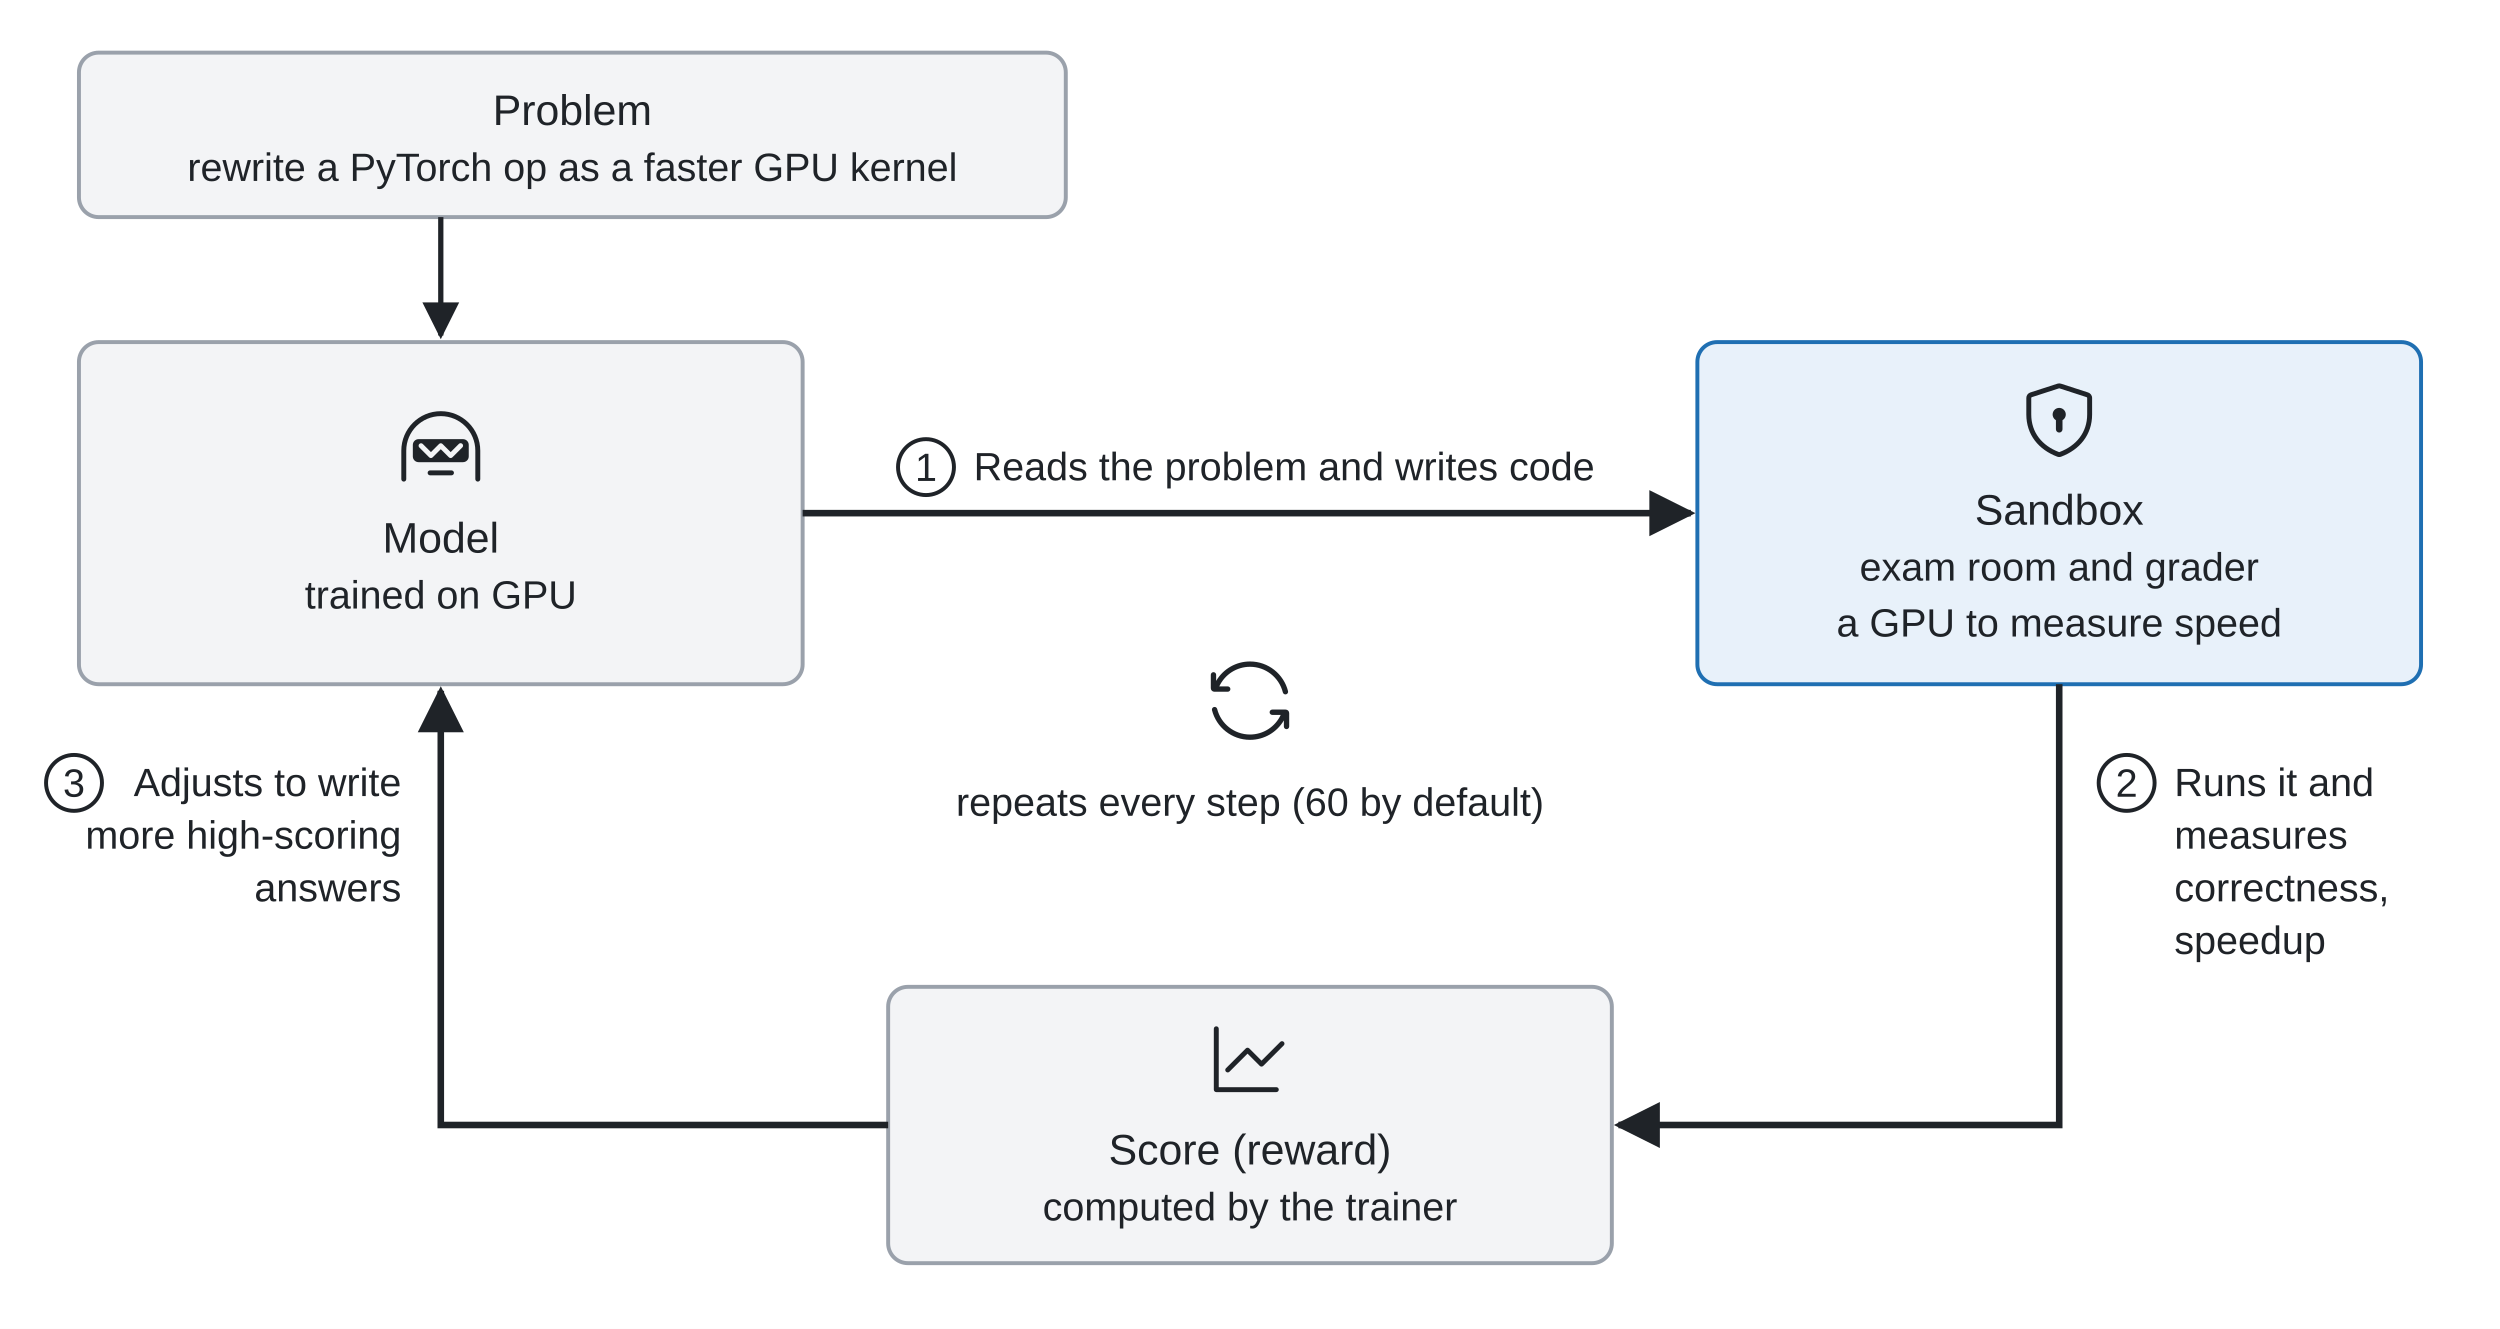
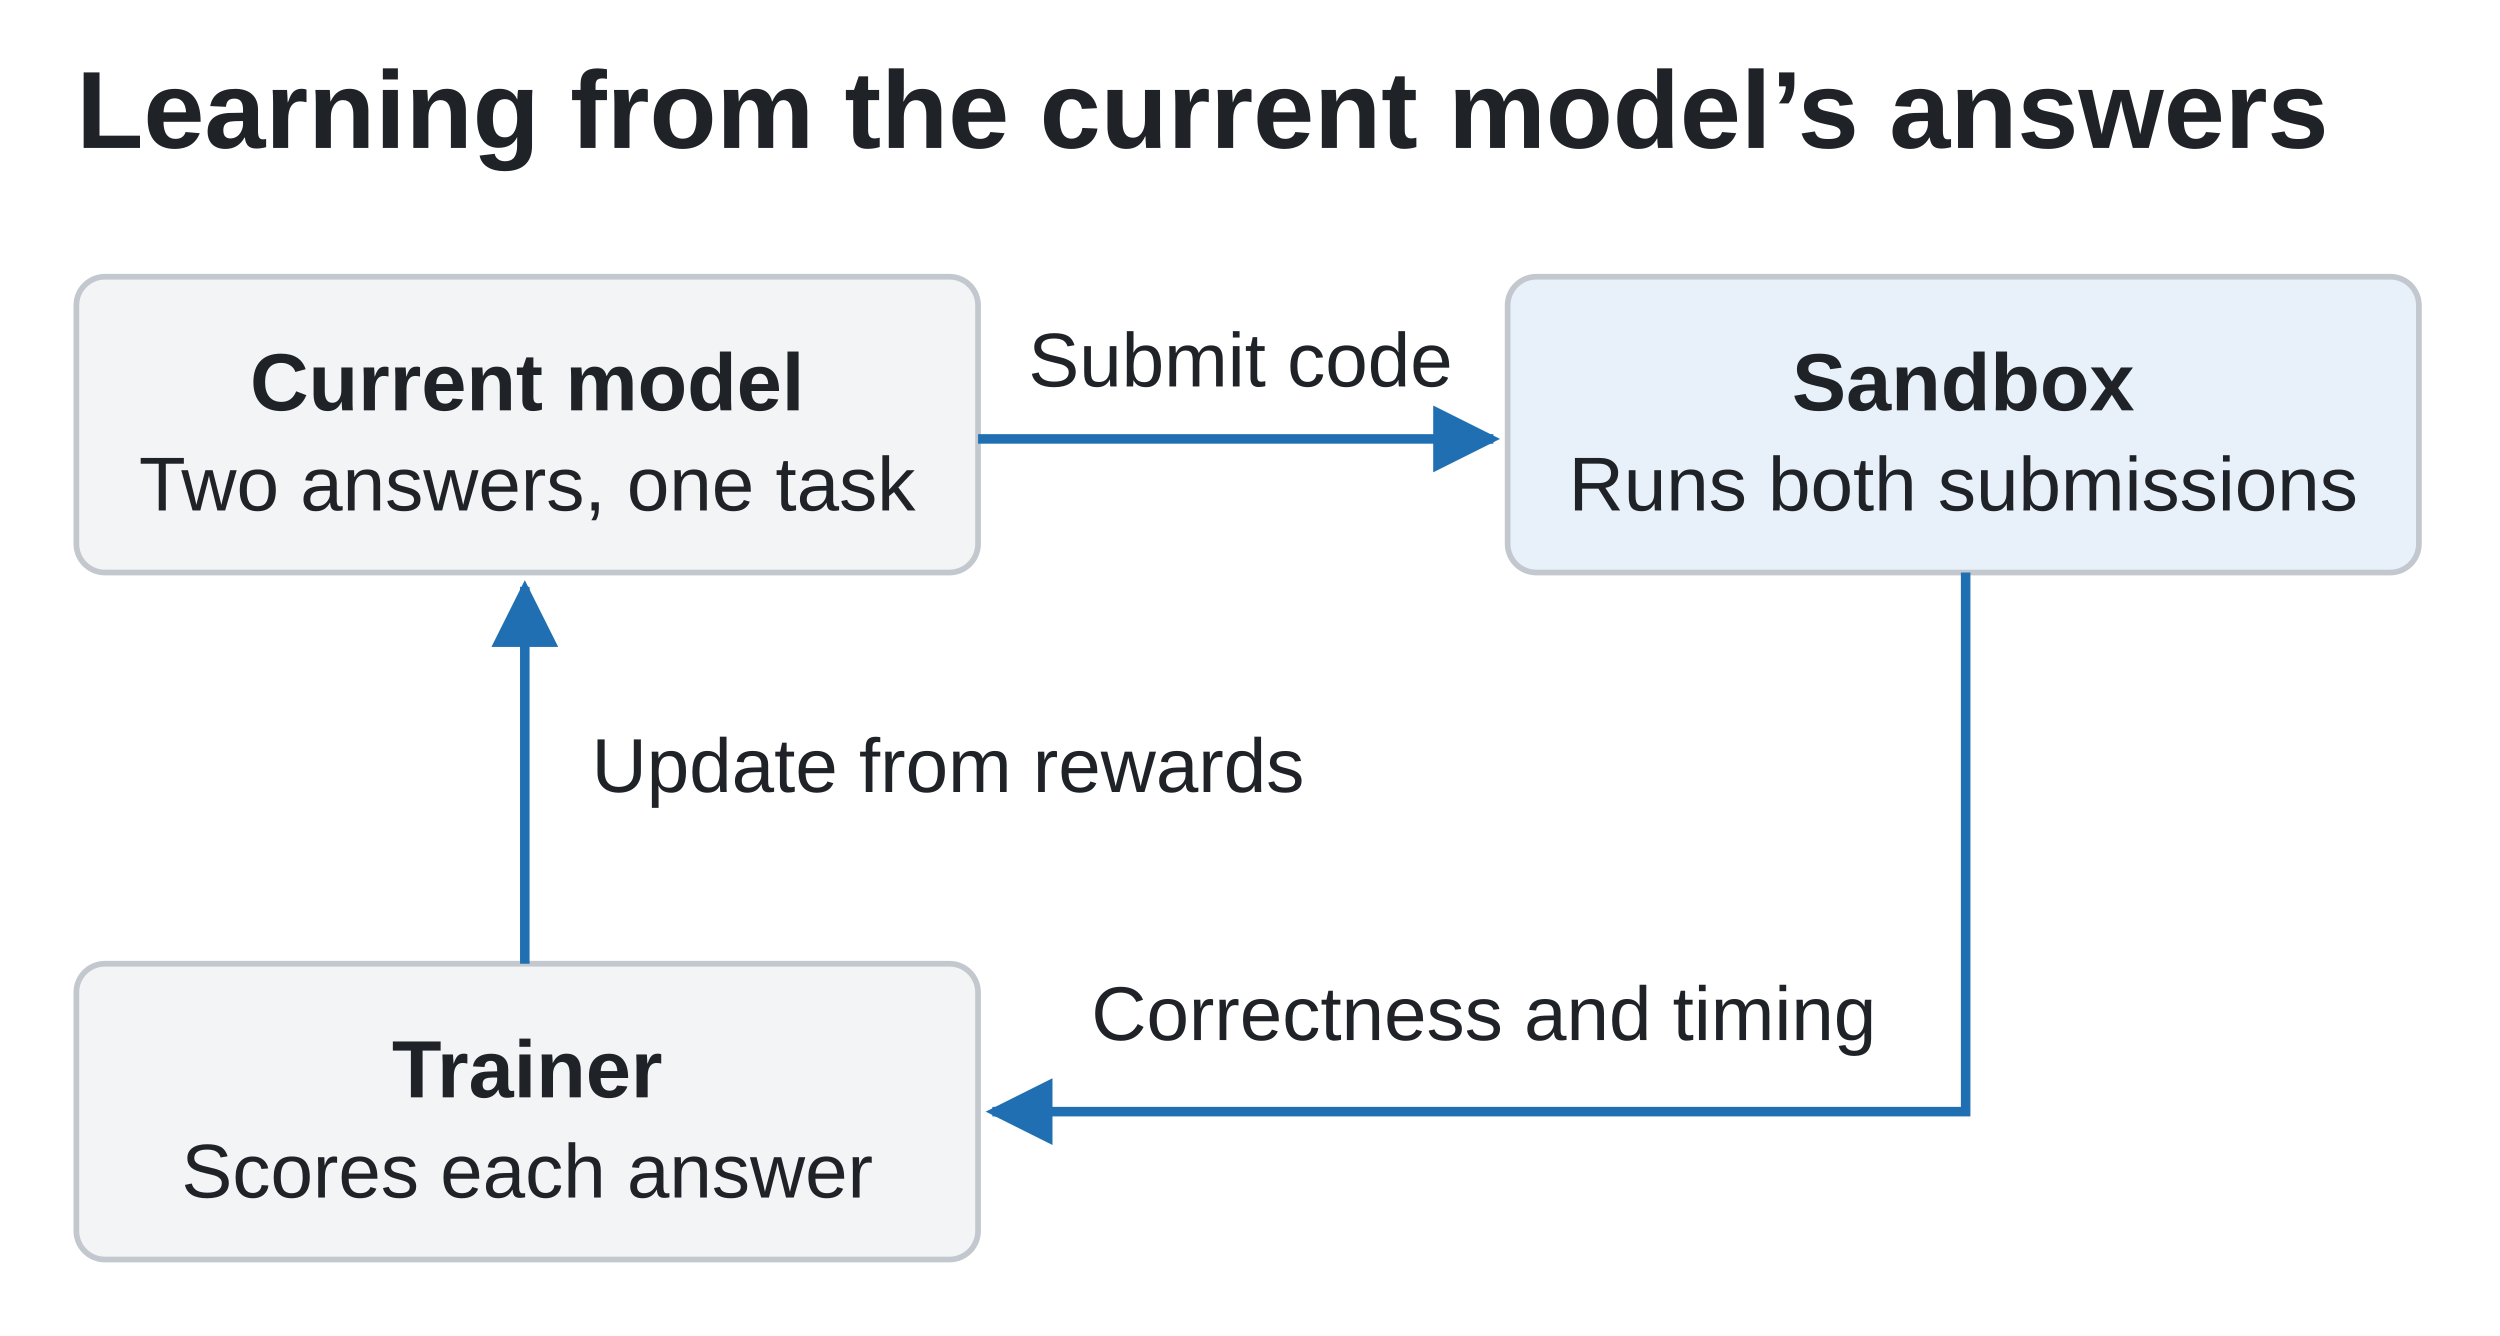
- <svg xmlns="http://www.w3.org/2000/svg" width="760px" height="404px" viewBox="0 0 760 404" font-family="Pretendard, 'Apple SD Gothic Neo', 'Noto Sans KR', 'Malgun Gothic', Arial, sans-serif">
+ <svg xmlns="http://www.w3.org/2000/svg" width="524px" height="280px" viewBox="0 0 524 280" font-family="Pretendard, 'Apple SD Gothic Neo', 'Noto Sans KR', 'Malgun Gothic', Arial, sans-serif">
  <defs>
    <marker id="head-ink" viewBox="0 0 10 10" refX="9" refY="5" markerWidth="7" markerHeight="7" orient="auto-start-reverse">
      <path d="M0,0 L10,5 L0,10 z" fill="#1F2328" />
    </marker>
    <marker id="head-red" viewBox="0 0 10 10" refX="9" refY="5" markerWidth="7" markerHeight="7" orient="auto-start-reverse">
      <path d="M0,0 L10,5 L0,10 z" fill="#C23B32" />
    </marker>
    <marker id="head-accent" viewBox="0 0 10 10" refX="9" refY="5" markerWidth="7" markerHeight="7" orient="auto-start-reverse">
      <path d="M0,0 L10,5 L0,10 z" fill="#1F6FB2" />
    </marker>
    <marker id="head-muted" viewBox="0 0 10 10" refX="9" refY="5" markerWidth="7" markerHeight="7" orient="auto-start-reverse">
      <path d="M0,0 L10,5 L0,10 z" fill="#9AA1AB" />
    </marker>
  </defs>
  <rect width="100%" height="100%" fill="#FFFFFF" />
-   <g id="n:task">
-     <rect x="24" y="16" width="300" height="50" rx="6" fill="#F3F4F6" stroke="#9AA1AB" stroke-width="1.2" />
-   </g>
-   <text x="174.0" y="38.0" font-size="13" fill="#1F2328" text-anchor="middle">Problem</text>
-   <text x="174.0" y="55.0" font-size="12" fill="#1F2328" text-anchor="middle">rewrite a PyTorch op as a faster GPU kernel</text>
-   <path d="M134.0,66 L134.0,102" fill="none" stroke="#1F2328" stroke-width="1.6" marker-end="url(#head-ink)" />
-   <g id="n:model">
-     <rect x="24" y="104" width="220" height="104" rx="6" fill="#F3F4F6" stroke="#9AA1AB" stroke-width="1.2" />
-   </g>
-   <g transform="translate(122.0,124.0) scale(1.0)" fill="#1F2328">
-     <path d="M0 13C0 6.373 5.373 1 12 1s12 5.373 12 12v8.657a.75.75 0 0 1-1.5 0V13c0-5.799-4.701-10.5-10.5-10.5S1.5 7.201 1.5 13v8.657a.75.75 0 0 1-1.5 0z" />
-     <path d="M8 19.75a.75.75 0 0 1 .75-.75h6.5a.75.75 0 0 1 0 1.5h-6.5a.75.75 0 0 1-.75-.75M5.25 9.5h13.5c.966 0 1.75.784 1.75 1.75v3.5a1.75 1.75 0 0 1-1.75 1.75H5.25a1.75 1.75 0 0 1-1.75-1.75v-3.5c0-.966.784-1.75 1.75-1.75m.22 1.47a.75.75 0 0 0 0 1.06l3 3a.75.75 0 0 0 1.06 0L12 12.56l2.47 2.47a.75.75 0 0 0 1.06 0l3-3a.749.749 0 0 0-.326-1.275.75.75 0 0 0-.734.215L15 13.44l-2.47-2.47a.75.75 0 0 0-1.06 0L9 13.44l-2.47-2.47a.75.75 0 0 0-1.06 0" />
-   </g>
-   <text x="134.0" y="168.0" font-size="13" fill="#1F2328" text-anchor="middle">Model</text>
-   <text x="134.0" y="185.0" font-size="12" fill="#1F2328" text-anchor="middle">trained on GPU</text>
-   <g id="n:sandbox">
-     <rect x="516" y="104" width="220" height="104" rx="6" fill="#E8F1FA" stroke="#1F6FB2" stroke-width="1.2" />
-   </g>
-   <g transform="translate(614.0,115.5) scale(1.0)" fill="#1F2328">
-     <path d="M11.46 1.137a1.75 1.75 0 0 1 1.08 0l8.25 2.675A1.75 1.75 0 0 1 22 5.476V10.5c0 6.19-3.77 10.705-9.401 12.83a1.7 1.7 0 0 1-1.198 0C5.771 21.204 2 16.69 2 10.5V5.476c0-.76.49-1.43 1.21-1.664Zm.617 1.426a.25.25 0 0 0-.154 0L3.673 5.24a.25.25 0 0 0-.173.237V10.5c0 5.461 3.28 9.483 8.43 11.426a.2.2 0 0 0 .14 0c5.15-1.943 8.43-5.965 8.43-11.426V5.476a.25.25 0 0 0-.173-.237ZM13 12.232V15a1 1 0 0 1-2 0v-2.768a2 2 0 1 1 2 0" />
-   </g>
-   <text x="626.0" y="159.5" font-size="13" fill="#1F2328" text-anchor="middle">Sandbox</text>
-   <text x="626.0" y="176.5" font-size="12" fill="#1F2328" text-anchor="middle">exam room and grader</text>
-   <text x="626.0" y="193.5" font-size="12" fill="#1F2328" text-anchor="middle">a GPU to measure speed</text>
-   <g id="n:score">
-     <rect x="270" y="300" width="220" height="84" rx="6" fill="#F3F4F6" stroke="#9AA1AB" stroke-width="1.2" />
-   </g>
-   <g transform="translate(368.0,310.0) scale(1.0)" fill="#1F2328">
-     <path d="M2.5 2.75a.75.75 0 0 0-1.5 0v18.5c0 .414.336.75.75.75H20a.75.75 0 0 0 0-1.5H2.5z" />
-     <path d="M22.28 7.78a.75.75 0 0 0-1.06-1.06l-5.72 5.72-3.72-3.72a.75.75 0 0 0-1.06 0l-6 6a.75.75 0 1 0 1.06 1.06l5.47-5.47 3.72 3.72a.75.75 0 0 0 1.06 0z" />
-   </g>
-   <text x="380.0" y="354.0" font-size="13" fill="#1F2328" text-anchor="middle">Score (reward)</text>
-   <text x="380.0" y="371.0" font-size="12" fill="#1F2328" text-anchor="middle">computed by the trainer</text>
-   <path d="M244,156.0 L514,156.0" fill="none" stroke="#1F2328" stroke-width="2.0" marker-end="url(#head-ink)" />
-   <circle cx="281.5" cy="142.0" r="8.5" fill="#FFFFFF" stroke="#1F2328" stroke-width="1.2" />
-   <text x="281.5" y="146.2" font-size="12" fill="#1F2328" text-anchor="middle">1</text>
-   <text x="296.0" y="146.0" font-size="12" fill="#1F2328" text-anchor="start">Reads the problem and writes code</text>
-   <path d="M626.0,208 L626.0,342.0 L492,342.0" fill="none" stroke="#1F2328" stroke-width="2.0" marker-end="url(#head-ink)" />
-   <circle cx="646.5" cy="238" r="8.5" fill="#FFFFFF" stroke="#1F2328" stroke-width="1.2" />
-   <text x="646.5" y="242.2" font-size="12" fill="#1F2328" text-anchor="middle">2</text>
-   <text x="661.0" y="242" font-size="12" fill="#1F2328" text-anchor="start">Runs it and</text>
-   <text x="661.0" y="258" font-size="12" fill="#1F2328" text-anchor="start">measures</text>
-   <text x="661.0" y="274" font-size="12" fill="#1F2328" text-anchor="start">correctness,</text>
-   <text x="661.0" y="290" font-size="12" fill="#1F2328" text-anchor="start">speedup</text>
-   <path d="M270,342.0 L134.0,342.0 L134.0,210" fill="none" stroke="#1F2328" stroke-width="2.0" marker-end="url(#head-ink)" />
-   <circle cx="22.5" cy="238" r="8.5" fill="#FFFFFF" stroke="#1F2328" stroke-width="1.2" />
-   <text x="22.5" y="242.2" font-size="12" fill="#1F2328" text-anchor="middle">3</text>
-   <text x="122.0" y="242" font-size="12" fill="#1F2328" text-anchor="end">Adjusts to write</text>
-   <text x="122.0" y="258" font-size="12" fill="#1F2328" text-anchor="end">more high-scoring</text>
-   <text x="122.0" y="274" font-size="12" fill="#1F2328" text-anchor="end">answers</text>
-   <g transform="translate(367.0,200.0) scale(1.083333)" fill="#1F2328">
-     <path d="M3.38 8A9.5 9.5 0 0 1 12 2.5a9.5 9.5 0 0 1 9.215 7.182.75.75 0 1 0 1.456-.364C21.473 4.539 17.15 1 12 1a11 11 0 0 0-9.5 5.452V4.75a.75.75 0 0 0-1.5 0V8.5a1 1 0 0 0 1 1h3.75a.75.75 0 0 0 0-1.5zm-.595 6.318a.75.75 0 0 0-1.455.364C2.527 19.461 6.85 23 12 23c4.052 0 7.592-2.191 9.5-5.451v1.701a.75.75 0 0 0 1.5 0V15.5a1 1 0 0 0-1-1h-3.75a.75.75 0 0 0 0 1.5h2.37A9.5 9.5 0 0 1 12 21.5c-4.446 0-8.181-3.055-9.215-7.182" />
-   </g>
-   <text x="380.0" y="248.0" font-size="12" fill="#1F2328" text-anchor="middle">repeats every step (60 by default)</text>
+   <text x="16" y="31" font-size="23" font-weight="600" fill="#1F2328" text-anchor="start">Learning from the current model’s answers</text>
+   <rect x="16" y="58" width="189" height="62" rx="6" fill="#F3F4F6" stroke="#C3C8CF" stroke-width="1.2" />
+   <text x="110.5" y="86" font-size="17" font-weight="600" fill="#1F2328" text-anchor="middle">Current model</text>
+   <text x="110.5" y="107" font-size="16" fill="#1F2328" text-anchor="middle">Two answers, one task</text>
+   <rect x="316" y="58" width="191" height="62" rx="6" fill="#E8F1FA" stroke="#C3C8CF" stroke-width="1.2" />
+   <text x="411.5" y="86" font-size="17" font-weight="600" fill="#1F2328" text-anchor="middle">Sandbox</text>
+   <text x="411.5" y="107" font-size="16" fill="#1F2328" text-anchor="middle">Runs both submissions</text>
+   <rect x="16" y="202" width="189" height="62" rx="6" fill="#F3F4F6" stroke="#C3C8CF" stroke-width="1.2" />
+   <text x="110.5" y="230" font-size="17" font-weight="600" fill="#1F2328" text-anchor="middle">Trainer</text>
+   <text x="110.5" y="251" font-size="16" fill="#1F2328" text-anchor="middle">Scores each answer</text>
+   <path d="M205,92 L313,92" fill="none" stroke="#1F6FB2" stroke-width="2" marker-end="url(#head-accent)" />
+   <text x="260" y="81" font-size="16" fill="#1F2328" text-anchor="middle">Submit code</text>
+   <path d="M412,120 L412,233 L208,233" fill="none" stroke="#1F6FB2" stroke-width="2" marker-end="url(#head-accent)" />
+   <text x="311" y="218" font-size="16" fill="#1F2328" text-anchor="middle">Correctness and timing</text>
+   <path d="M110,202 L110,123" fill="none" stroke="#1F6FB2" stroke-width="2" marker-end="url(#head-accent)" />
+   <text x="124" y="166" font-size="16" fill="#1F2328" text-anchor="start">Update from rewards</text>
</svg>
